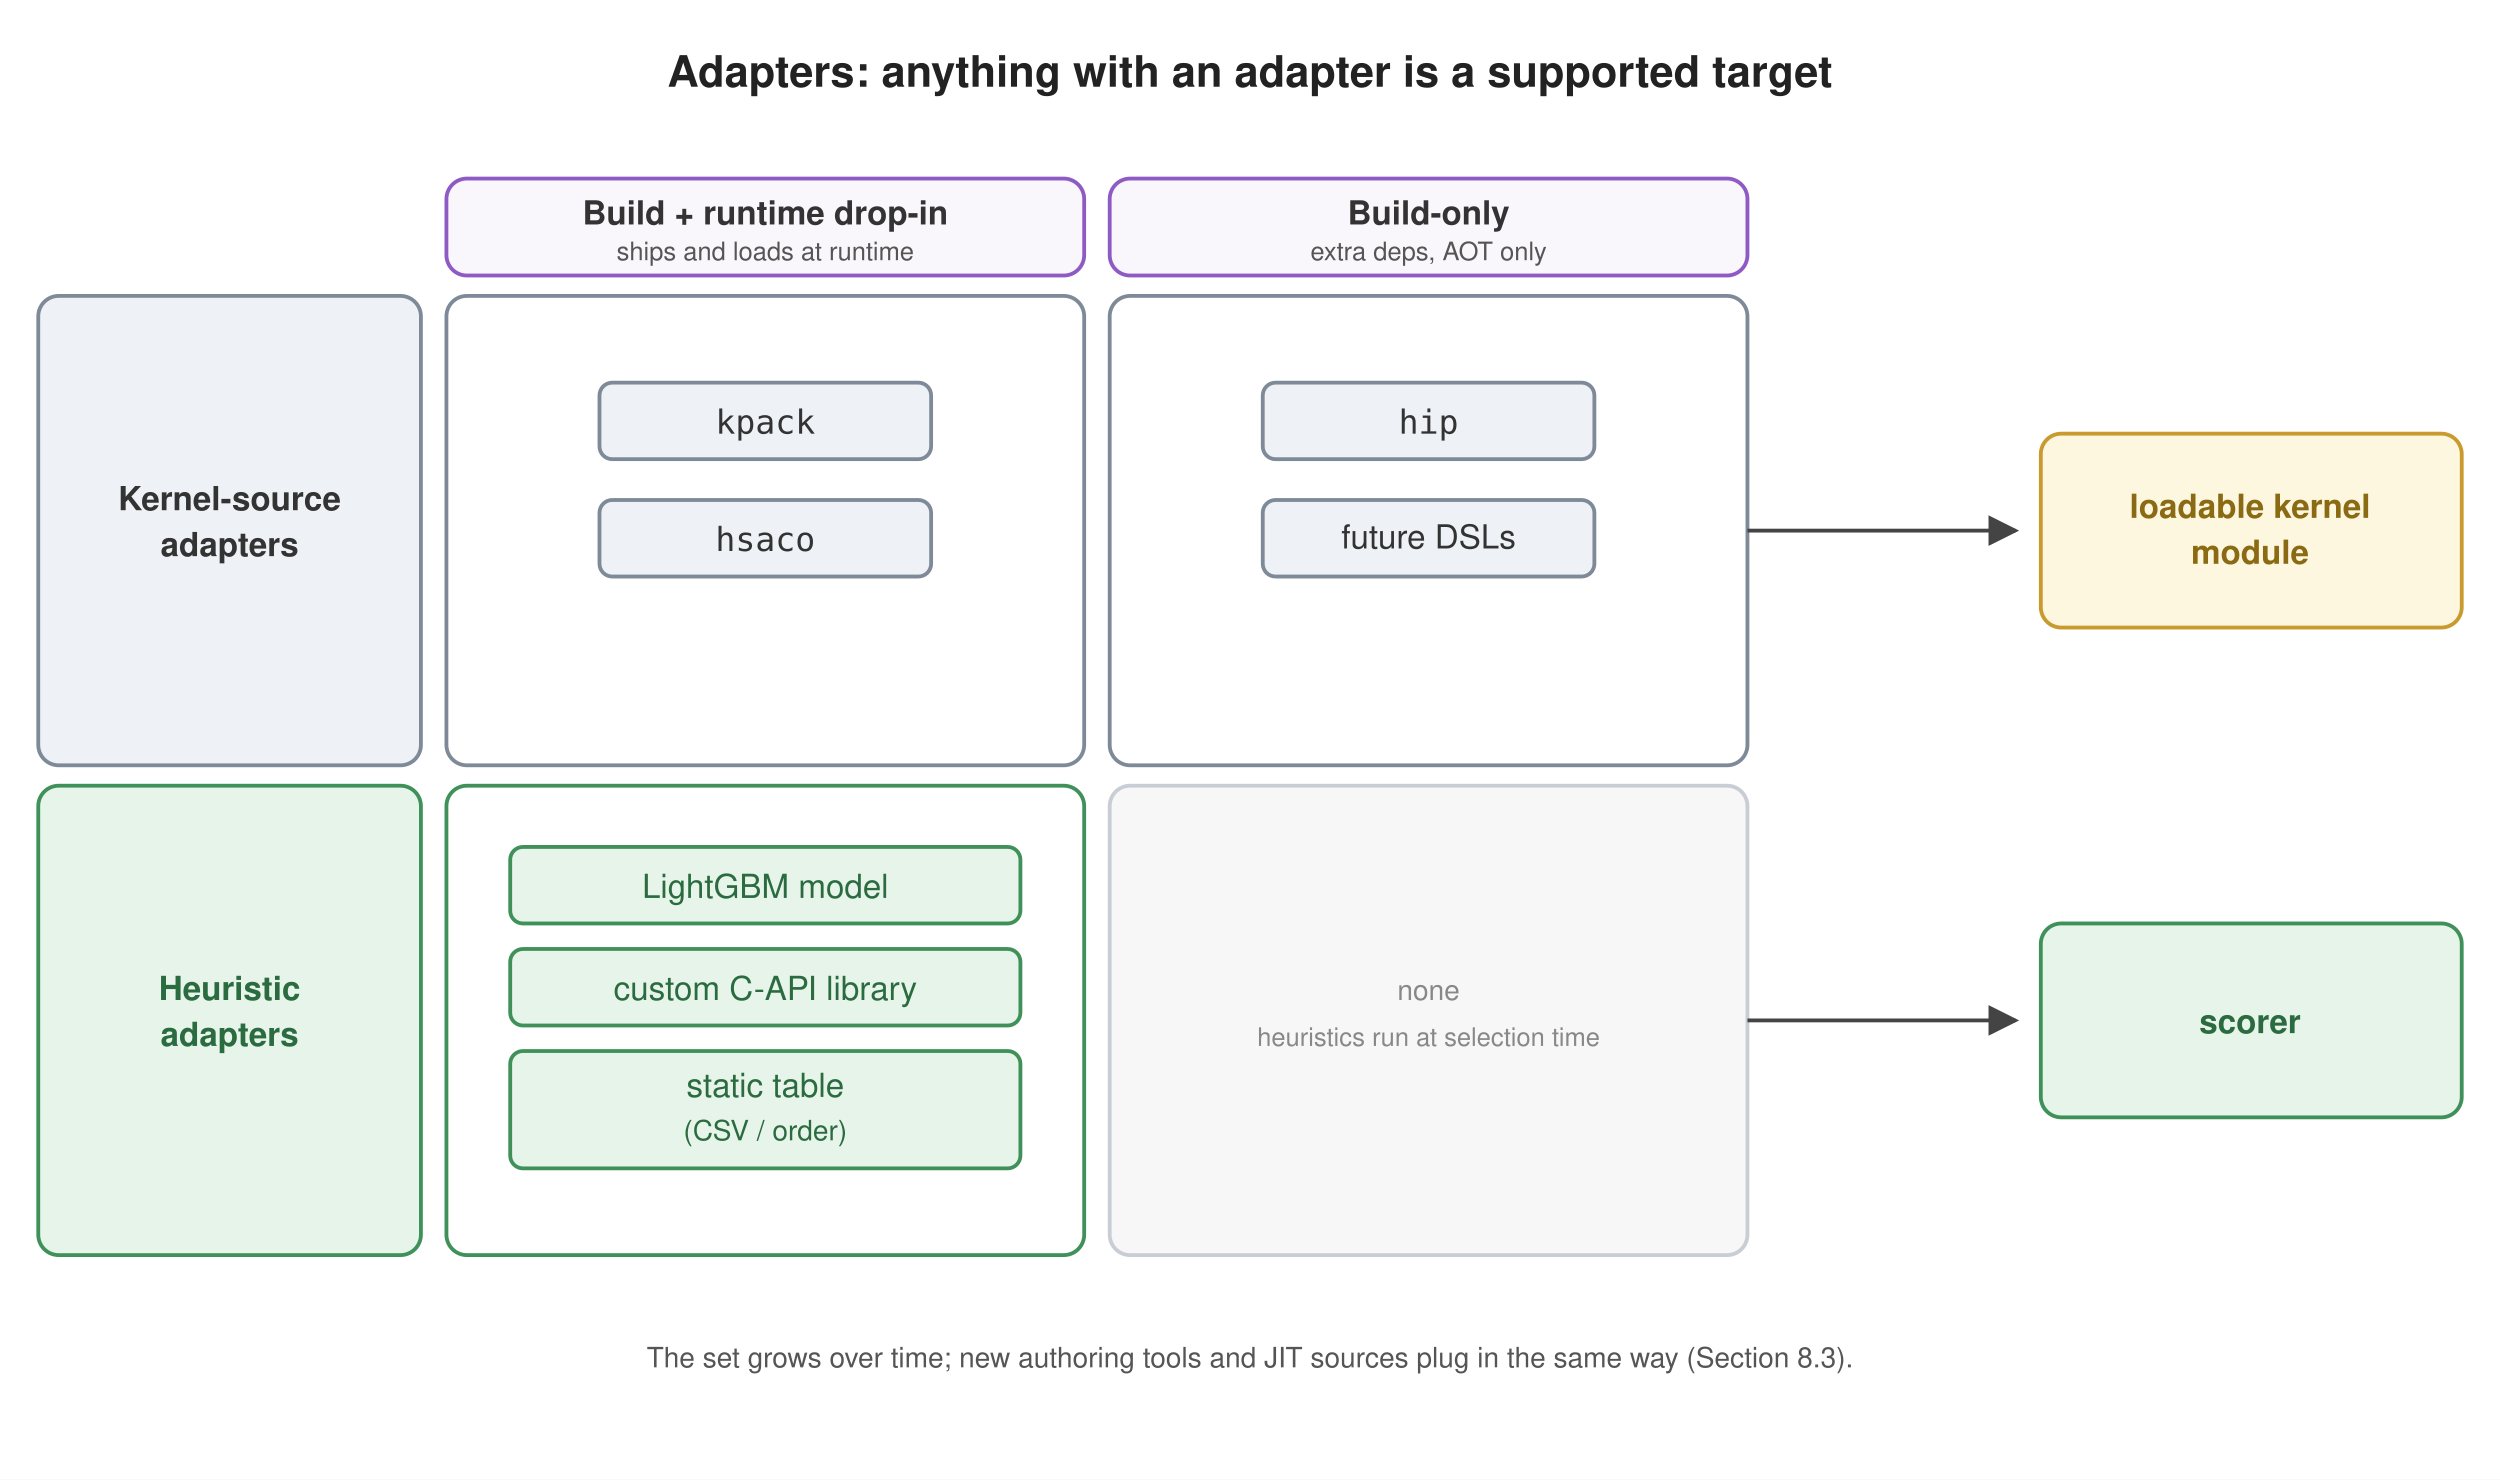
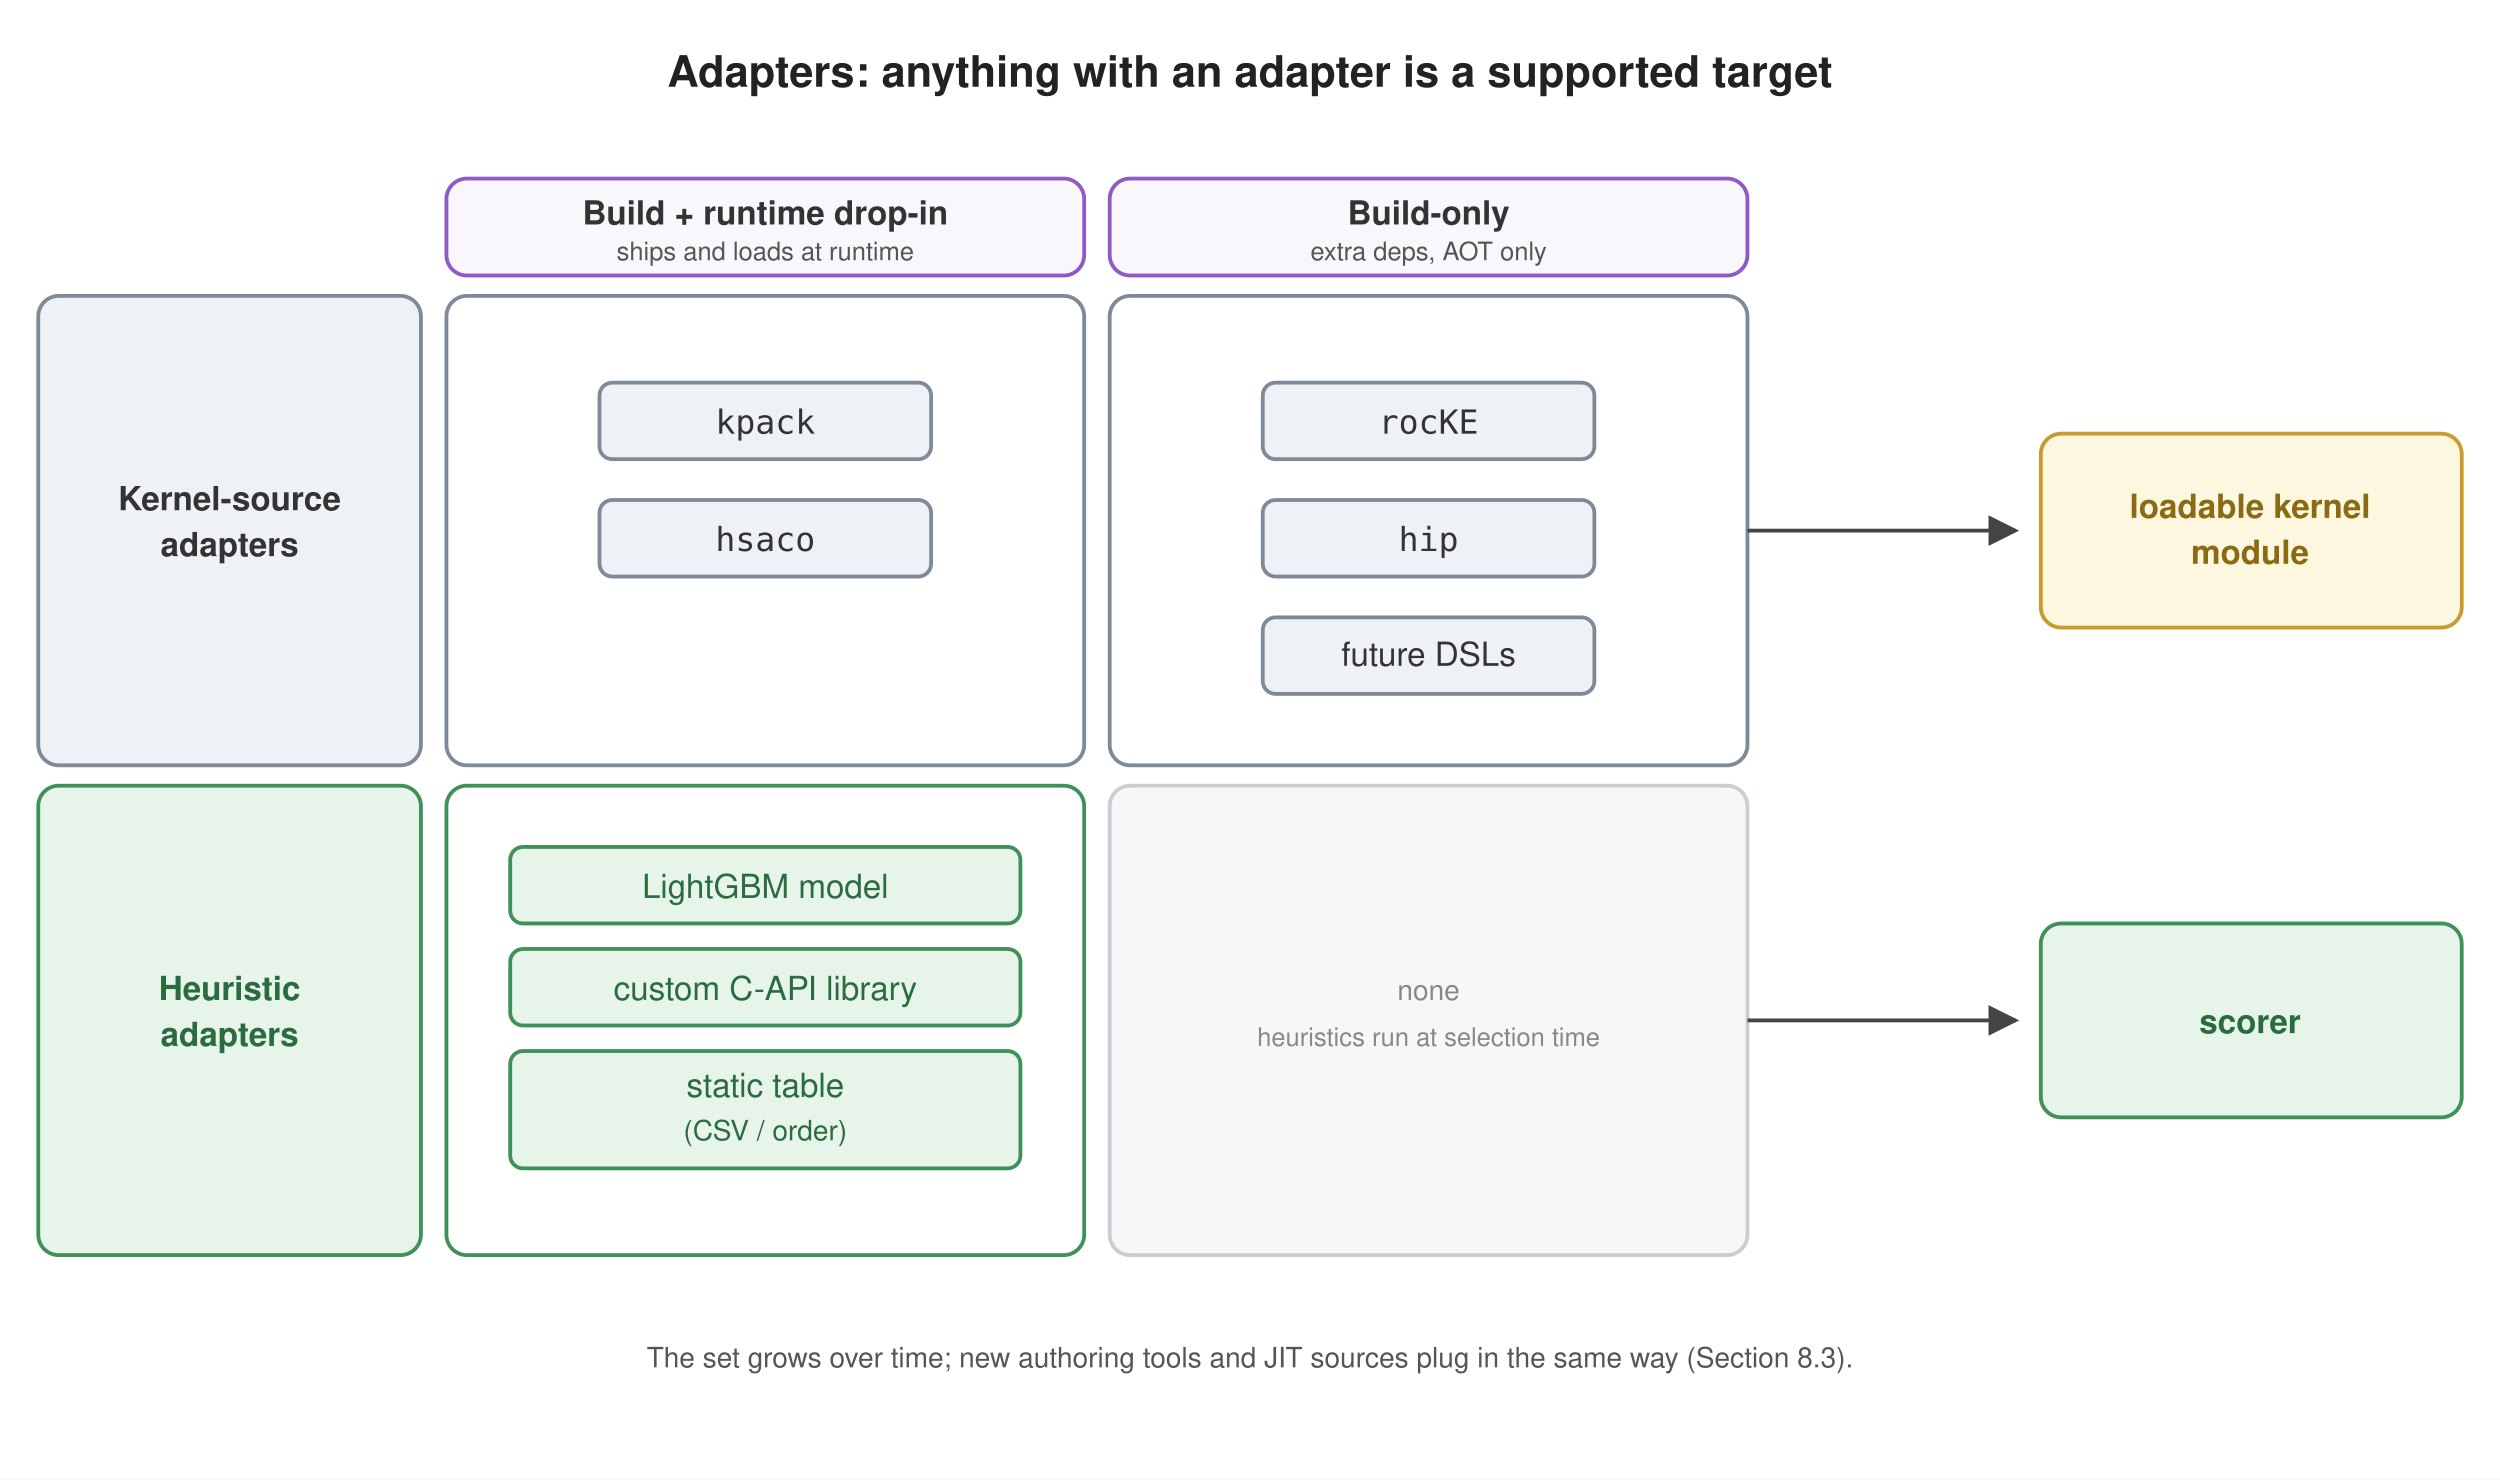
<svg xmlns="http://www.w3.org/2000/svg" viewBox="0 0 980 580" width="980" height="580" font-family="'Segoe UI', Helvetica, Arial, sans-serif" font-size="13">
  <rect x="0" y="0" width="980" height="580" fill="#ffffff" />
  <defs>
    <marker id="arrow-ukd-adapters" markerWidth="9" markerHeight="9" refX="7" refY="4" orient="auto" markerUnits="strokeWidth">
      <path d="M0,0 L8,4 L0,8 z" fill="#444" />
    </marker>
  </defs>
  <text x="490" y="34" text-anchor="middle" font-size="17" font-weight="600" fill="#222">Adapters: anything with an adapter is a supported target</text>
  <rect x="175" y="70" width="250" height="38" rx="8" fill="#faf7fc" stroke="#8e5bc4" stroke-width="1.5" />
  <text x="300" y="88" text-anchor="middle" font-weight="600" fill="#333">Build + runtime drop-in</text>
  <text x="300" y="102" text-anchor="middle" font-size="10" fill="#555">ships and loads at runtime</text>
  <rect x="435" y="70" width="250" height="38" rx="8" fill="#faf7fc" stroke="#8e5bc4" stroke-width="1.5" />
  <text x="560" y="88" text-anchor="middle" font-weight="600" fill="#333">Build-only</text>
  <text x="560" y="102" text-anchor="middle" font-size="10" fill="#555">extra deps, AOT only</text>
  <rect x="15" y="116" width="150" height="184" rx="8" fill="#eef1f5" stroke="#7f8a99" stroke-width="1.5" />
  <text x="90" y="200" text-anchor="middle" font-weight="600" fill="#333">Kernel-source</text>
  <text x="90" y="218" text-anchor="middle" font-weight="600" fill="#333">adapters</text>
  <rect x="175" y="116" width="250" height="184" rx="8" fill="#ffffff" stroke="#7f8a99" stroke-width="1.5" />
  <rect x="235" y="150" width="130" height="30" rx="5" fill="#eef1f5" stroke="#7f8a99" stroke-width="1.5" />
  <text x="300" y="170" text-anchor="middle" font-family="Consolas, monospace" fill="#333">kpack</text>
  <rect x="235" y="196" width="130" height="30" rx="5" fill="#eef1f5" stroke="#7f8a99" stroke-width="1.5" />
  <text x="300" y="216" text-anchor="middle" font-family="Consolas, monospace" fill="#333">hsaco</text>
  <rect x="435" y="116" width="250" height="184" rx="8" fill="#ffffff" stroke="#7f8a99" stroke-width="1.5" />
  <rect x="495" y="150" width="130" height="30" rx="5" fill="#eef1f5" stroke="#7f8a99" stroke-width="1.5" />
-   <text x="560" y="170" text-anchor="middle" font-family="Consolas, monospace" fill="#333">hip</text>
+   <text x="560" y="170" text-anchor="middle" font-family="Consolas, monospace" fill="#333">rocKE</text>
  <rect x="495" y="196" width="130" height="30" rx="5" fill="#eef1f5" stroke="#7f8a99" stroke-width="1.5" />
-   <text x="560" y="215" text-anchor="middle" fill="#333">future DSLs</text>
+   <text x="560" y="216" text-anchor="middle" font-family="Consolas, monospace" fill="#333">hip</text>
+   <rect x="495" y="242" width="130" height="30" rx="5" fill="#eef1f5" stroke="#7f8a99" stroke-width="1.5" />
+   <text x="560" y="261" text-anchor="middle" fill="#333">future DSLs</text>
  <rect x="15" y="308" width="150" height="184" rx="8" fill="#e6f4ea" stroke="#3f9159" stroke-width="1.5" />
  <text x="90" y="392" text-anchor="middle" font-weight="600" fill="#2b6b40">Heuristic</text>
  <text x="90" y="410" text-anchor="middle" font-weight="600" fill="#2b6b40">adapters</text>
  <rect x="175" y="308" width="250" height="184" rx="8" fill="#ffffff" stroke="#3f9159" stroke-width="1.5" />
  <rect x="200" y="332" width="200" height="30" rx="5" fill="#e6f4ea" stroke="#3f9159" stroke-width="1.5" />
  <text x="300" y="352" text-anchor="middle" fill="#2b6b40">LightGBM model</text>
  <rect x="200" y="372" width="200" height="30" rx="5" fill="#e6f4ea" stroke="#3f9159" stroke-width="1.5" />
  <text x="300" y="392" text-anchor="middle" fill="#2b6b40">custom C-API library</text>
  <rect x="200" y="412" width="200" height="46" rx="5" fill="#e6f4ea" stroke="#3f9159" stroke-width="1.5" />
  <text x="300" y="430" text-anchor="middle" fill="#2b6b40">static table</text>
  <text x="300" y="447" text-anchor="middle" font-size="11" fill="#2b6b40">(CSV / order)</text>
  <rect x="435" y="308" width="250" height="184" rx="8" fill="#f7f7f7" stroke="#c9cdd4" stroke-width="1.5" />
  <text x="560" y="392" text-anchor="middle" font-size="11" fill="#888">none</text>
  <text x="560" y="410" text-anchor="middle" font-size="10" fill="#888">heuristics run at selection time</text>
  <path d="M685,208 L790,208" fill="none" stroke="#444" stroke-width="1.5" marker-end="url(#arrow-ukd-adapters)" />
  <rect x="800" y="170" width="165" height="76" rx="8" fill="#fef7e0" stroke="#c99a2e" stroke-width="1.5" />
  <text x="882" y="203" text-anchor="middle" font-weight="600" fill="#8a6a12">loadable kernel</text>
  <text x="882" y="221" text-anchor="middle" font-weight="600" fill="#8a6a12">module</text>
  <path d="M685,400 L790,400" fill="none" stroke="#444" stroke-width="1.5" marker-end="url(#arrow-ukd-adapters)" />
  <rect x="800" y="362" width="165" height="76" rx="8" fill="#e6f4ea" stroke="#3f9159" stroke-width="1.5" />
  <text x="882" y="405" text-anchor="middle" font-weight="600" fill="#2b6b40">scorer</text>
  <text x="490" y="536" text-anchor="middle" font-size="11" fill="#555">The set grows over time; new authoring tools and JIT sources plug in the same way (Section 8.3).</text>
</svg>
